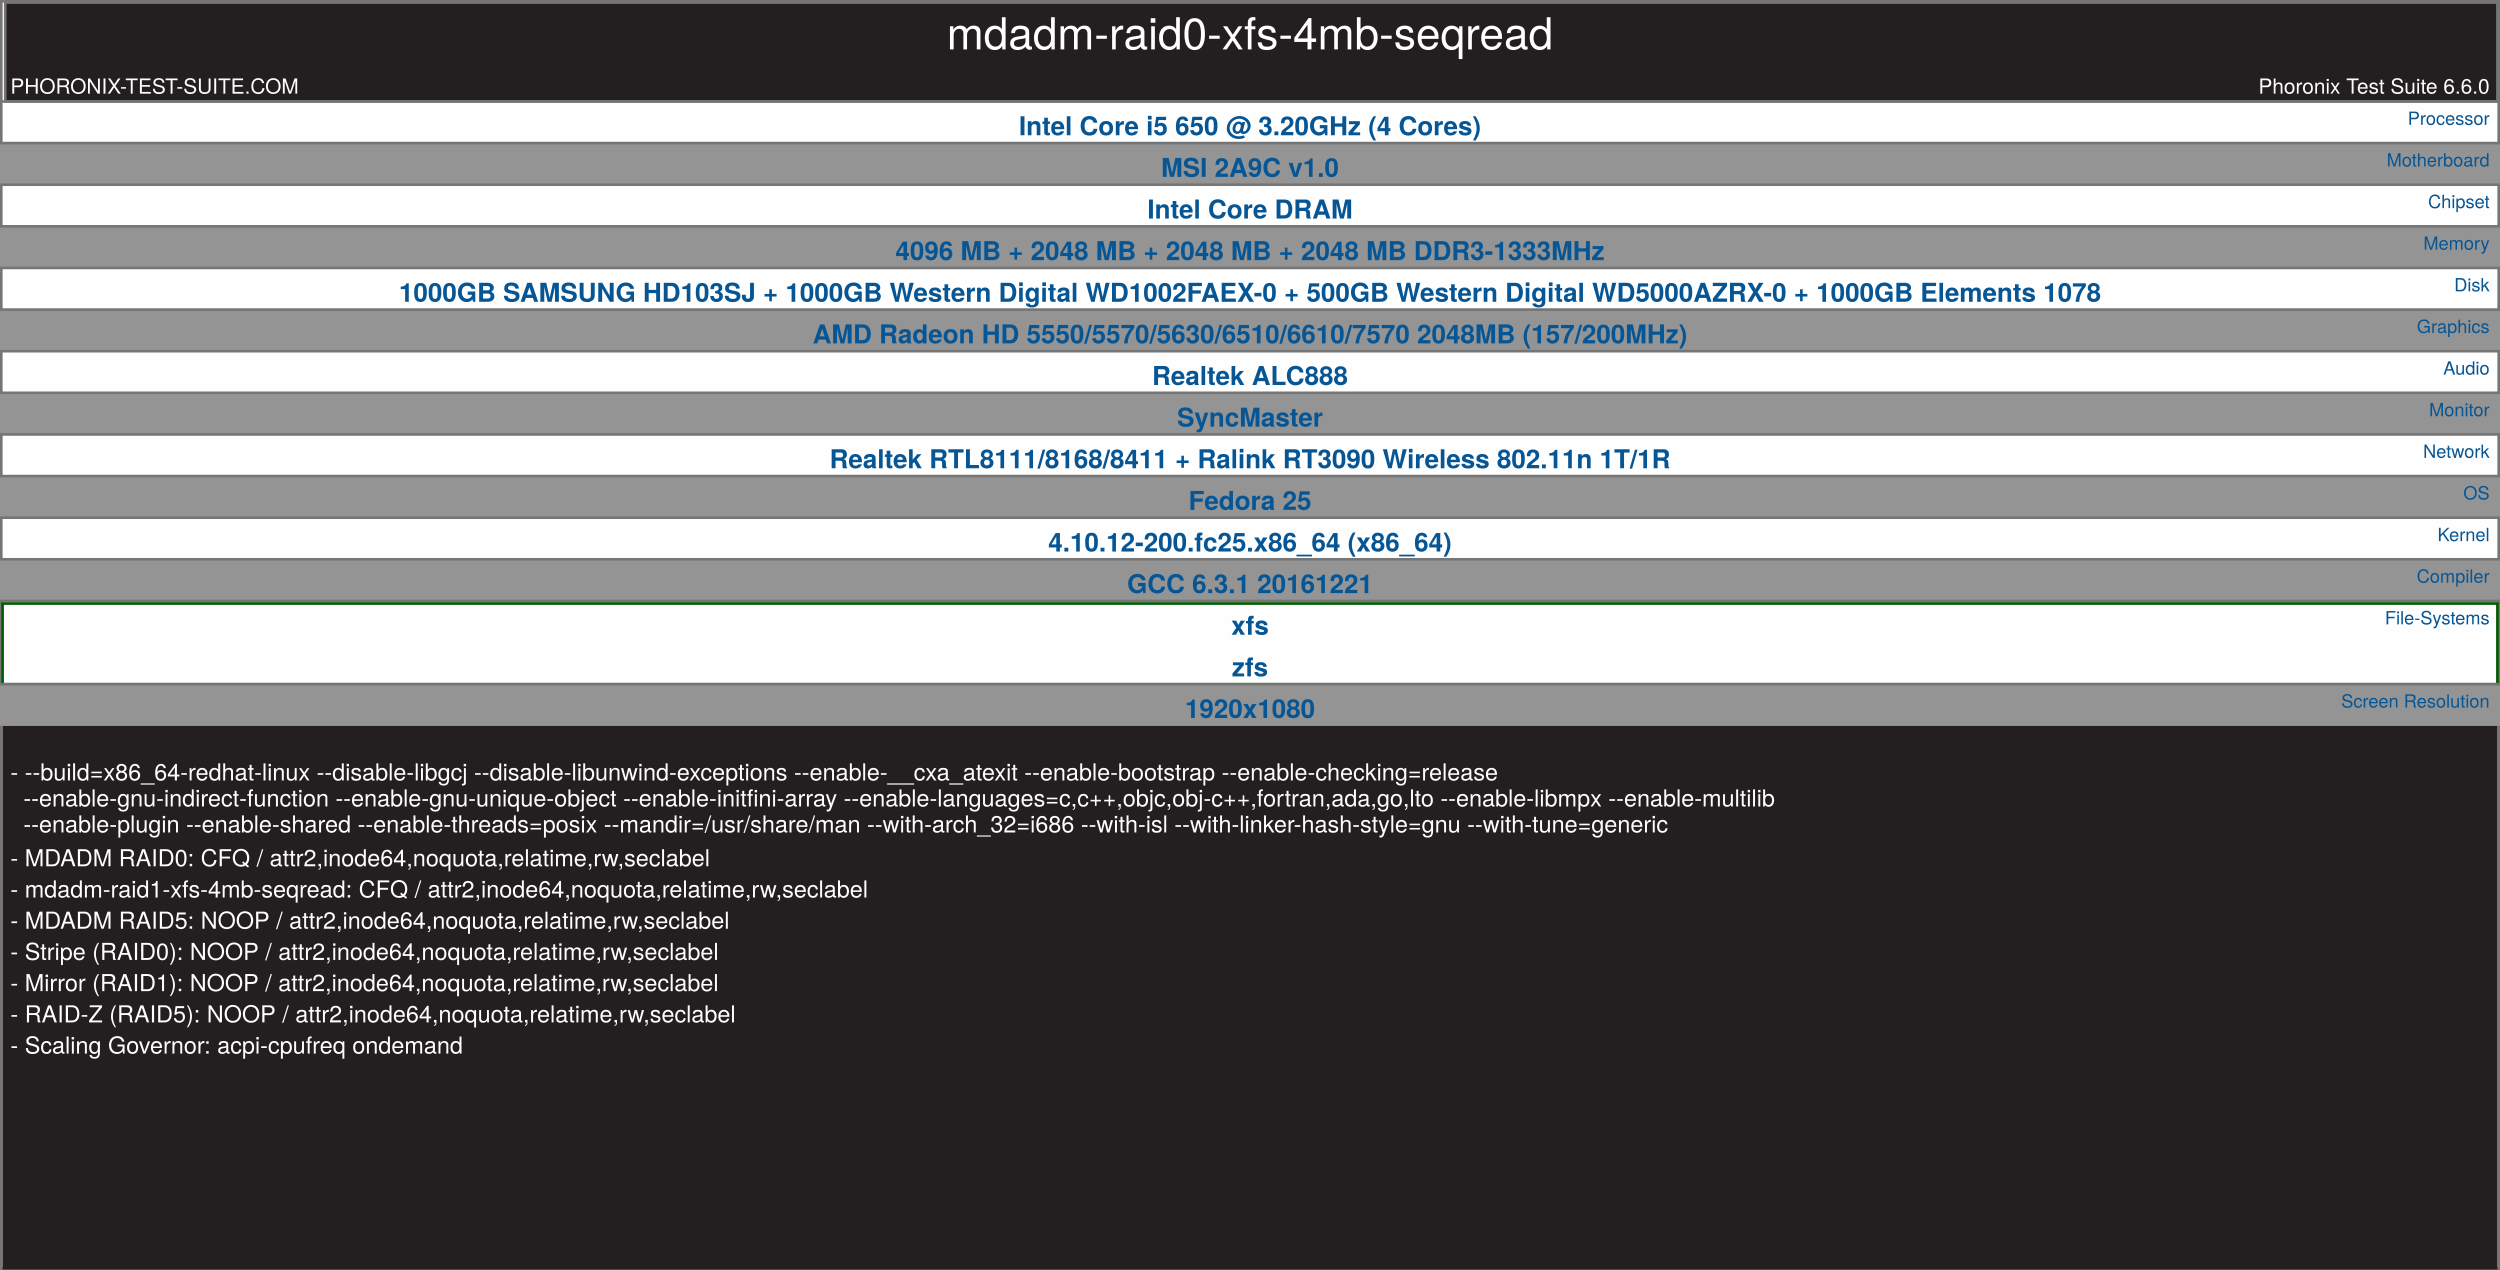
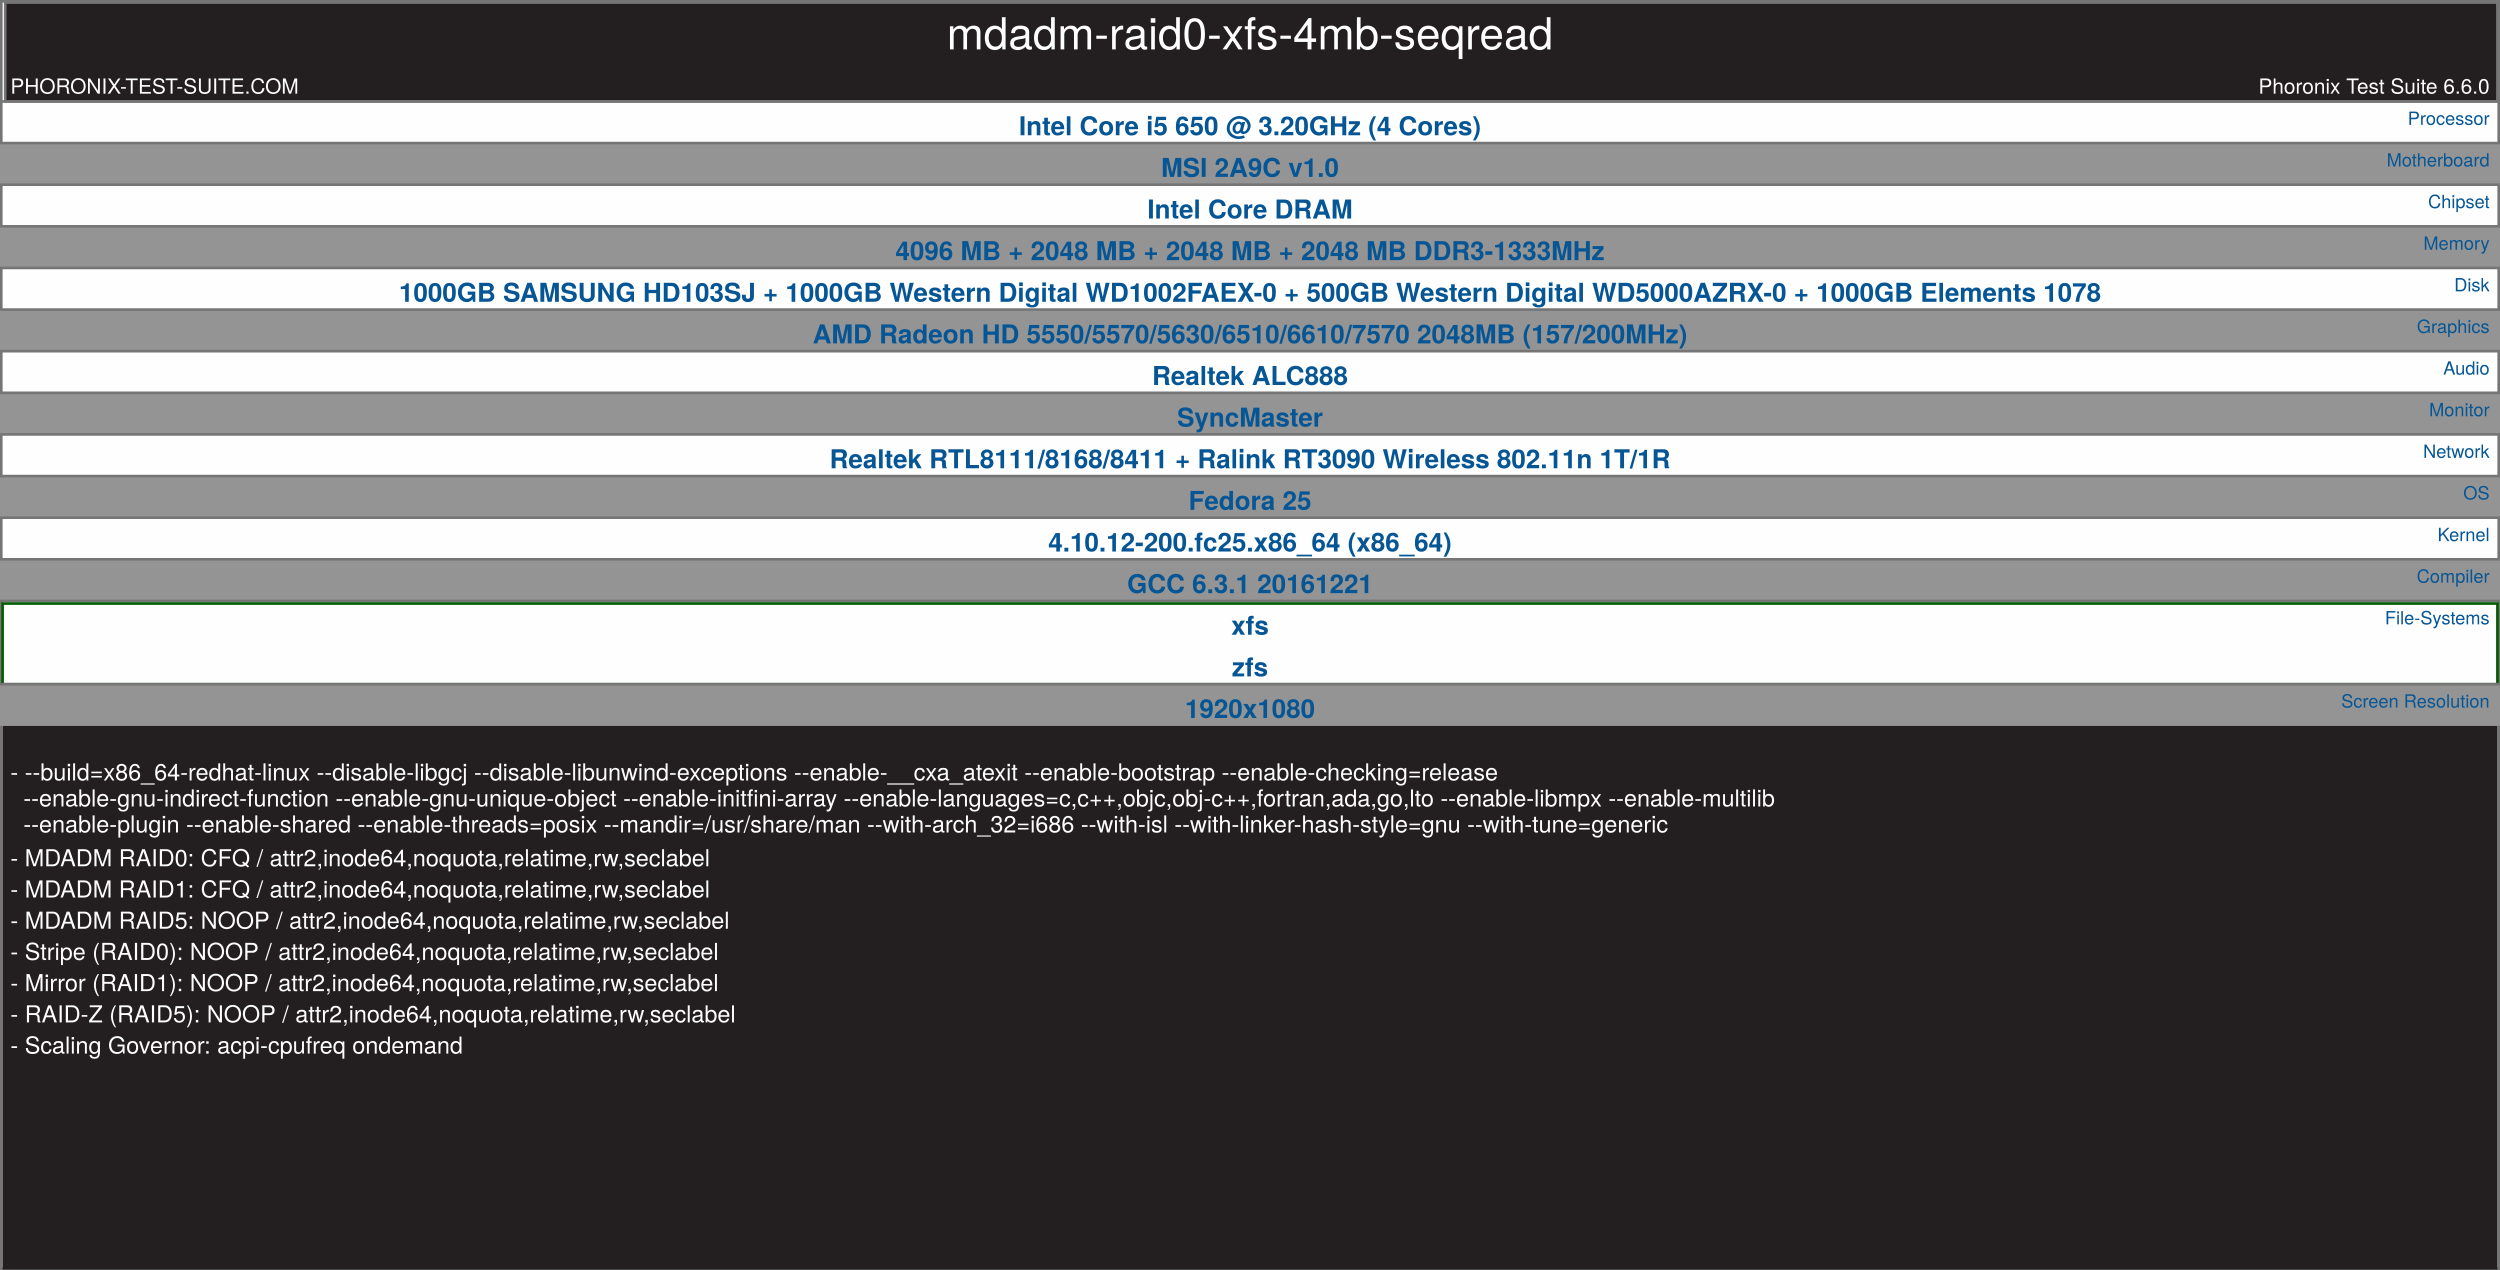
<svg xmlns="http://www.w3.org/2000/svg" xmlns:xlink="http://www.w3.org/1999/xlink" version="1.1" font-family="sans-serif, droid-sans, helvetica, verdana, tahoma" viewbox="0 0 961 488" width="961" height="488" preserveAspectRatio="xMinYMin meet">
  <rect x="0" y="0" width="961" height="488" fill="#FEFEFE" stroke="#757575" stroke-width="2" />
  <rect x="2" y="1" width="958" height="38" fill="#231f20" stroke="#757575" stroke-width="1" />
  <text x="480.5" y="19" font-size="17" fill="#FEFEFE" text-anchor="middle">mdadm-raid0-xfs-4mb-seqread</text>
  <a xlink:href="http://www.phoronix-test-suite.com/" xlink:show="new">
    <text x="4" y="36" font-size="8" fill="#FEFEFE" text-anchor="start" xlink:show="new">PHORONIX-TEST-SUITE.COM</text>
  </a>
  <a xlink:href="http://www.phoronix-test-suite.com/" xlink:show="new">
    <text x="957" y="36" font-size="8" fill="#FEFEFE" text-anchor="end" xlink:show="new">Phoronix Test Suite 6.6.0</text>
  </a>
  <line x1="0" y1="39" x2="961" y2="39" stroke="#757575" stroke-width="1" />
  <text x="957" y="48" font-size="7" fill="#065695" text-anchor="end">Processor</text>
  <a xlink:href="http://openbenchmarking.org/s/Intel Core i5 650 @ 3.20GHz (4 Cores)" xlink:show="new">
    <text x="480.5" y="52" font-size="10" fill="#065695" text-anchor="middle" xlink:title="Processor: Intel Core i5 650 @ 3.20GHz (4 Cores)" font-weight="bold">Intel Core i5 650 @ 3.20GHz (4 Cores)</text>
  </a>
  <rect x="0" y="55" width="961" height="16" fill="#949494" />
  <line x1="0" y1="55" x2="961" y2="55" stroke="#757575" stroke-width="1" />
  <text x="957" y="64" font-size="7" fill="#065695" text-anchor="end">Motherboard</text>
  <a xlink:href="http://openbenchmarking.org/s/MSI 2A9C v1.0" xlink:show="new">
    <text x="480.5" y="68" font-size="10" fill="#065695" text-anchor="middle" xlink:title="Motherboard: MSI 2A9C v1.0" font-weight="bold">MSI 2A9C v1.0</text>
  </a>
  <line x1="0" y1="71" x2="961" y2="71" stroke="#757575" stroke-width="1" />
  <text x="957" y="80" font-size="7" fill="#065695" text-anchor="end">Chipset</text>
  <a xlink:href="http://openbenchmarking.org/s/Intel Core DRAM" xlink:show="new">
    <text x="480.5" y="84" font-size="10" fill="#065695" text-anchor="middle" xlink:title="Chipset: Intel Core DRAM" font-weight="bold">Intel Core DRAM</text>
  </a>
  <rect x="0" y="87" width="961" height="16" fill="#949494" />
  <line x1="0" y1="87" x2="961" y2="87" stroke="#757575" stroke-width="1" />
  <text x="957" y="96" font-size="7" fill="#065695" text-anchor="end">Memory</text>
  <a xlink:href="http://openbenchmarking.org/s/4096 MB + 2048 MB + 2048 MB + 2048 MB DDR3-1333MHz" xlink:show="new">
    <text x="480.5" y="100" font-size="10" fill="#065695" text-anchor="middle" xlink:title="Memory: 4096 MB + 2048 MB + 2048 MB + 2048 MB DDR3-1333MHz" font-weight="bold">4096 MB + 2048 MB + 2048 MB + 2048 MB DDR3-1333MHz</text>
  </a>
  <line x1="0" y1="103" x2="961" y2="103" stroke="#757575" stroke-width="1" />
  <text x="957" y="112" font-size="7" fill="#065695" text-anchor="end">Disk</text>
  <a xlink:href="http://openbenchmarking.org/s/1000GB SAMSUNG HD103SJ + 1000GB Western Digital WD1002FAEX-0 + 500GB Western Digital WD5000AZRX-0 + 1000GB Elements 1078" xlink:show="new">
    <text x="480.5" y="116" font-size="10" fill="#065695" text-anchor="middle" xlink:title="Disk: 1000GB SAMSUNG HD103SJ + 1000GB Western Digital WD1002FAEX-0 + 500GB Western Digital WD5000AZRX-0 + 1000GB Elements 1078" font-weight="bold">1000GB SAMSUNG HD103SJ + 1000GB Western Digital WD1002FAEX-0 + 500GB Western Digital WD5000AZRX-0 + 1000GB Elements 1078</text>
  </a>
  <rect x="0" y="119" width="961" height="16" fill="#949494" />
  <line x1="0" y1="119" x2="961" y2="119" stroke="#757575" stroke-width="1" />
  <text x="957" y="128" font-size="7" fill="#065695" text-anchor="end">Graphics</text>
  <a xlink:href="http://openbenchmarking.org/s/AMD Radeon HD 5550/5570/5630/6510/6610/7570 2048MB (157/200MHz)" xlink:show="new">
    <text x="480.5" y="132" font-size="10" fill="#065695" text-anchor="middle" xlink:title="Graphics: AMD Radeon HD 5550/5570/5630/6510/6610/7570 2048MB (157/200MHz)" font-weight="bold">AMD Radeon HD 5550/5570/5630/6510/6610/7570 2048MB (157/200MHz)</text>
  </a>
  <line x1="0" y1="135" x2="961" y2="135" stroke="#757575" stroke-width="1" />
  <text x="957" y="144" font-size="7" fill="#065695" text-anchor="end">Audio</text>
  <a xlink:href="http://openbenchmarking.org/s/Realtek ALC888" xlink:show="new">
    <text x="480.5" y="148" font-size="10" fill="#065695" text-anchor="middle" xlink:title="Audio: Realtek ALC888" font-weight="bold">Realtek ALC888</text>
  </a>
  <rect x="0" y="151" width="961" height="16" fill="#949494" />
  <line x1="0" y1="151" x2="961" y2="151" stroke="#757575" stroke-width="1" />
  <text x="957" y="160" font-size="7" fill="#065695" text-anchor="end">Monitor</text>
  <a xlink:href="http://openbenchmarking.org/s/SyncMaster" xlink:show="new">
    <text x="480.5" y="164" font-size="10" fill="#065695" text-anchor="middle" xlink:title="Monitor: SyncMaster" font-weight="bold">SyncMaster</text>
  </a>
  <line x1="0" y1="167" x2="961" y2="167" stroke="#757575" stroke-width="1" />
  <text x="957" y="176" font-size="7" fill="#065695" text-anchor="end">Network</text>
  <a xlink:href="http://openbenchmarking.org/s/Realtek RTL8111/8168/8411 + Ralink RT3090 Wireless 802.11n 1T/1R" xlink:show="new">
    <text x="480.5" y="180" font-size="10" fill="#065695" text-anchor="middle" xlink:title="Network: Realtek RTL8111/8168/8411 + Ralink RT3090 Wireless 802.11n 1T/1R" font-weight="bold">Realtek RTL8111/8168/8411 + Ralink RT3090 Wireless 802.11n 1T/1R</text>
  </a>
  <rect x="0" y="183" width="961" height="16" fill="#949494" />
  <line x1="0" y1="183" x2="961" y2="183" stroke="#757575" stroke-width="1" />
  <text x="957" y="192" font-size="7" fill="#065695" text-anchor="end">OS</text>
  <a xlink:href="http://openbenchmarking.org/s/Fedora 25" xlink:show="new">
    <text x="480.5" y="196" font-size="10" fill="#065695" text-anchor="middle" xlink:title="OS: Fedora 25" font-weight="bold">Fedora 25</text>
  </a>
  <line x1="0" y1="199" x2="961" y2="199" stroke="#757575" stroke-width="1" />
  <text x="957" y="208" font-size="7" fill="#065695" text-anchor="end">Kernel</text>
  <a xlink:href="http://openbenchmarking.org/s/4.10.12-200.fc25.x86_64 (x86_64)" xlink:show="new">
    <text x="480.5" y="212" font-size="10" fill="#065695" text-anchor="middle" xlink:title="Kernel: 4.10.12-200.fc25.x86_64 (x86_64)" font-weight="bold">4.10.12-200.fc25.x86_64 (x86_64)</text>
  </a>
  <rect x="0" y="215" width="961" height="16" fill="#949494" />
  <line x1="0" y1="215" x2="961" y2="215" stroke="#757575" stroke-width="1" />
  <text x="957" y="224" font-size="7" fill="#065695" text-anchor="end">Compiler</text>
  <a xlink:href="http://openbenchmarking.org/s/GCC 6.3.1 20161221" xlink:show="new">
    <text x="480.5" y="228" font-size="10" fill="#065695" text-anchor="middle" xlink:title="Compiler: GCC 6.3.1 20161221" font-weight="bold">GCC 6.3.1 20161221</text>
  </a>
  <line x1="0" y1="231" x2="961" y2="231" stroke="#757575" stroke-width="1" />
  <rect x="1" y="232" width="959" height="31" fill="none" stroke-width="1" stroke="#005a00" />
  <text x="957" y="240" font-size="7" fill="#065695" text-anchor="end">File-Systems</text>
  <a xlink:href="http://openbenchmarking.org/s/xfs" xlink:show="new">
    <text x="480.5" y="244" font-size="10" fill="#065695" text-anchor="middle" xlink:title="File-System: xfs" font-weight="bold">xfs</text>
  </a>
  <a xlink:href="http://openbenchmarking.org/s/zfs" xlink:show="new">
    <text x="480.5" y="260" font-size="10" fill="#065695" text-anchor="middle" xlink:title="File-System: zfs" font-weight="bold">zfs</text>
  </a>
  <rect x="0" y="263" width="961" height="16" fill="#949494" />
  <line x1="0" y1="263" x2="961" y2="263" stroke="#757575" stroke-width="1" />
  <text x="957" y="272" font-size="7" fill="#065695" text-anchor="end">Screen Resolution</text>
  <a xlink:href="http://openbenchmarking.org/s/1920x1080" xlink:show="new">
    <text x="480.5" y="276" font-size="10" fill="#065695" text-anchor="middle" xlink:title="Screen Resolution: 1920x1080" font-weight="bold">1920x1080</text>
  </a>
  <rect x="1" y="279" width="959" height="209" fill="#231f20" />
  <text x="4" y="300" font-size="9" fill="#FEFEFE" text-anchor="start" xlink:title="">
    <tspan x="4" y="300" dx="0" dy="0">- --build=x86_64-redhat-linux --disable-libgcj --disable-libunwind-exceptions --enable-__cxa_atexit --enable-bootstrap --enable-checking=release</tspan>
    <tspan x="4" y="300" dx="5" dy="10"> --enable-gnu-indirect-function --enable-gnu-unique-object --enable-initfini-array --enable-languages=c,c++,objc,obj-c++,fortran,ada,go,lto --enable-libmpx --enable-multilib</tspan>
    <tspan x="4" y="300" dx="5" dy="20"> --enable-plugin --enable-shared --enable-threads=posix --mandir=/usr/share/man --with-arch_32=i686 --with-isl --with-linker-hash-style=gnu --with-tune=generic </tspan>
  </text>
  <text x="4" y="333" font-size="9" fill="#FEFEFE" text-anchor="start" width="957">- MDADM RAID0: CFQ / attr2,inode64,noquota,relatime,rw,seclabel</text>
-   <text x="4" y="345" font-size="9" fill="#FEFEFE" text-anchor="start" width="957">- mdadm-raid1-xfs-4mb-seqread: CFQ / attr2,inode64,noquota,relatime,rw,seclabel</text>
+   <text x="4" y="345" font-size="9" fill="#FEFEFE" text-anchor="start" width="957">- MDADM RAID1: CFQ / attr2,inode64,noquota,relatime,rw,seclabel</text>
  <text x="4" y="357" font-size="9" fill="#FEFEFE" text-anchor="start" width="957">- MDADM RAID5: NOOP / attr2,inode64,noquota,relatime,rw,seclabel</text>
  <text x="4" y="369" font-size="9" fill="#FEFEFE" text-anchor="start" width="957">- Stripe (RAID0): NOOP / attr2,inode64,noquota,relatime,rw,seclabel</text>
  <text x="4" y="381" font-size="9" fill="#FEFEFE" text-anchor="start" width="957">- Mirror (RAID1): NOOP / attr2,inode64,noquota,relatime,rw,seclabel</text>
  <text x="4" y="393" font-size="9" fill="#FEFEFE" text-anchor="start" width="957">- RAID-Z (RAID5): NOOP / attr2,inode64,noquota,relatime,rw,seclabel</text>
  <text x="4" y="405" font-size="9" fill="#FEFEFE" text-anchor="start" width="957">- Scaling Governor: acpi-cpufreq ondemand</text>
</svg>
